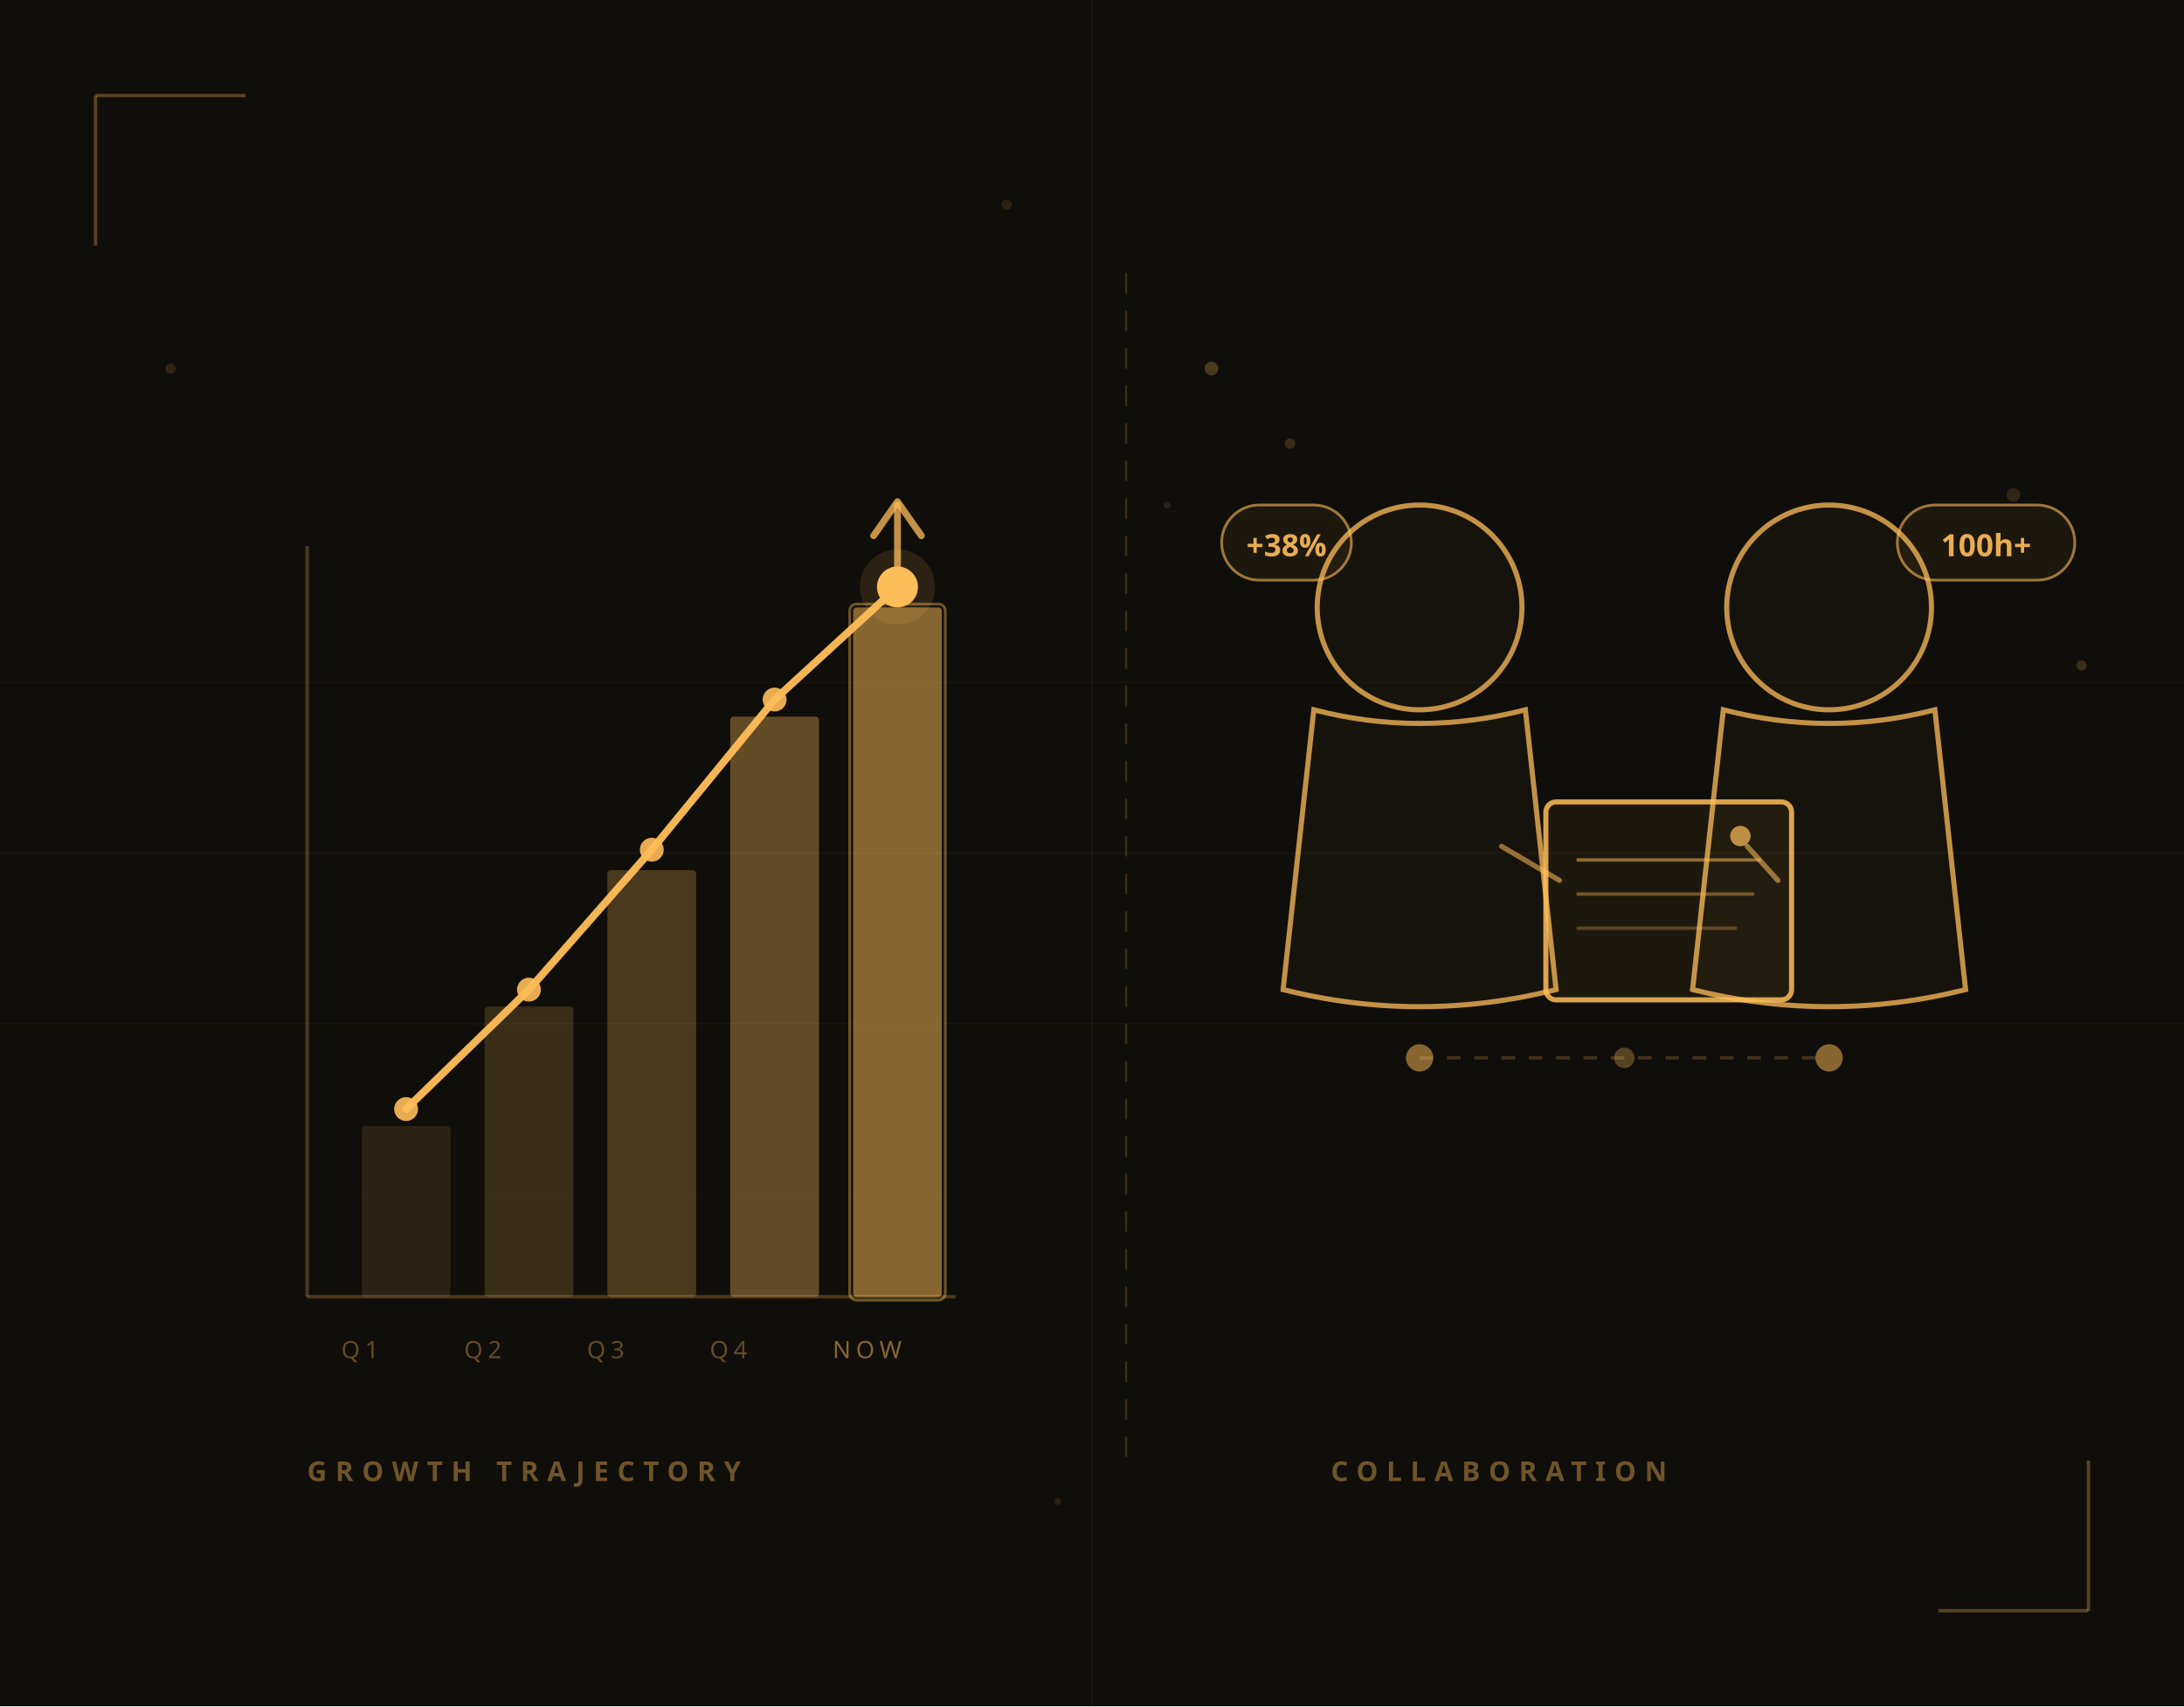
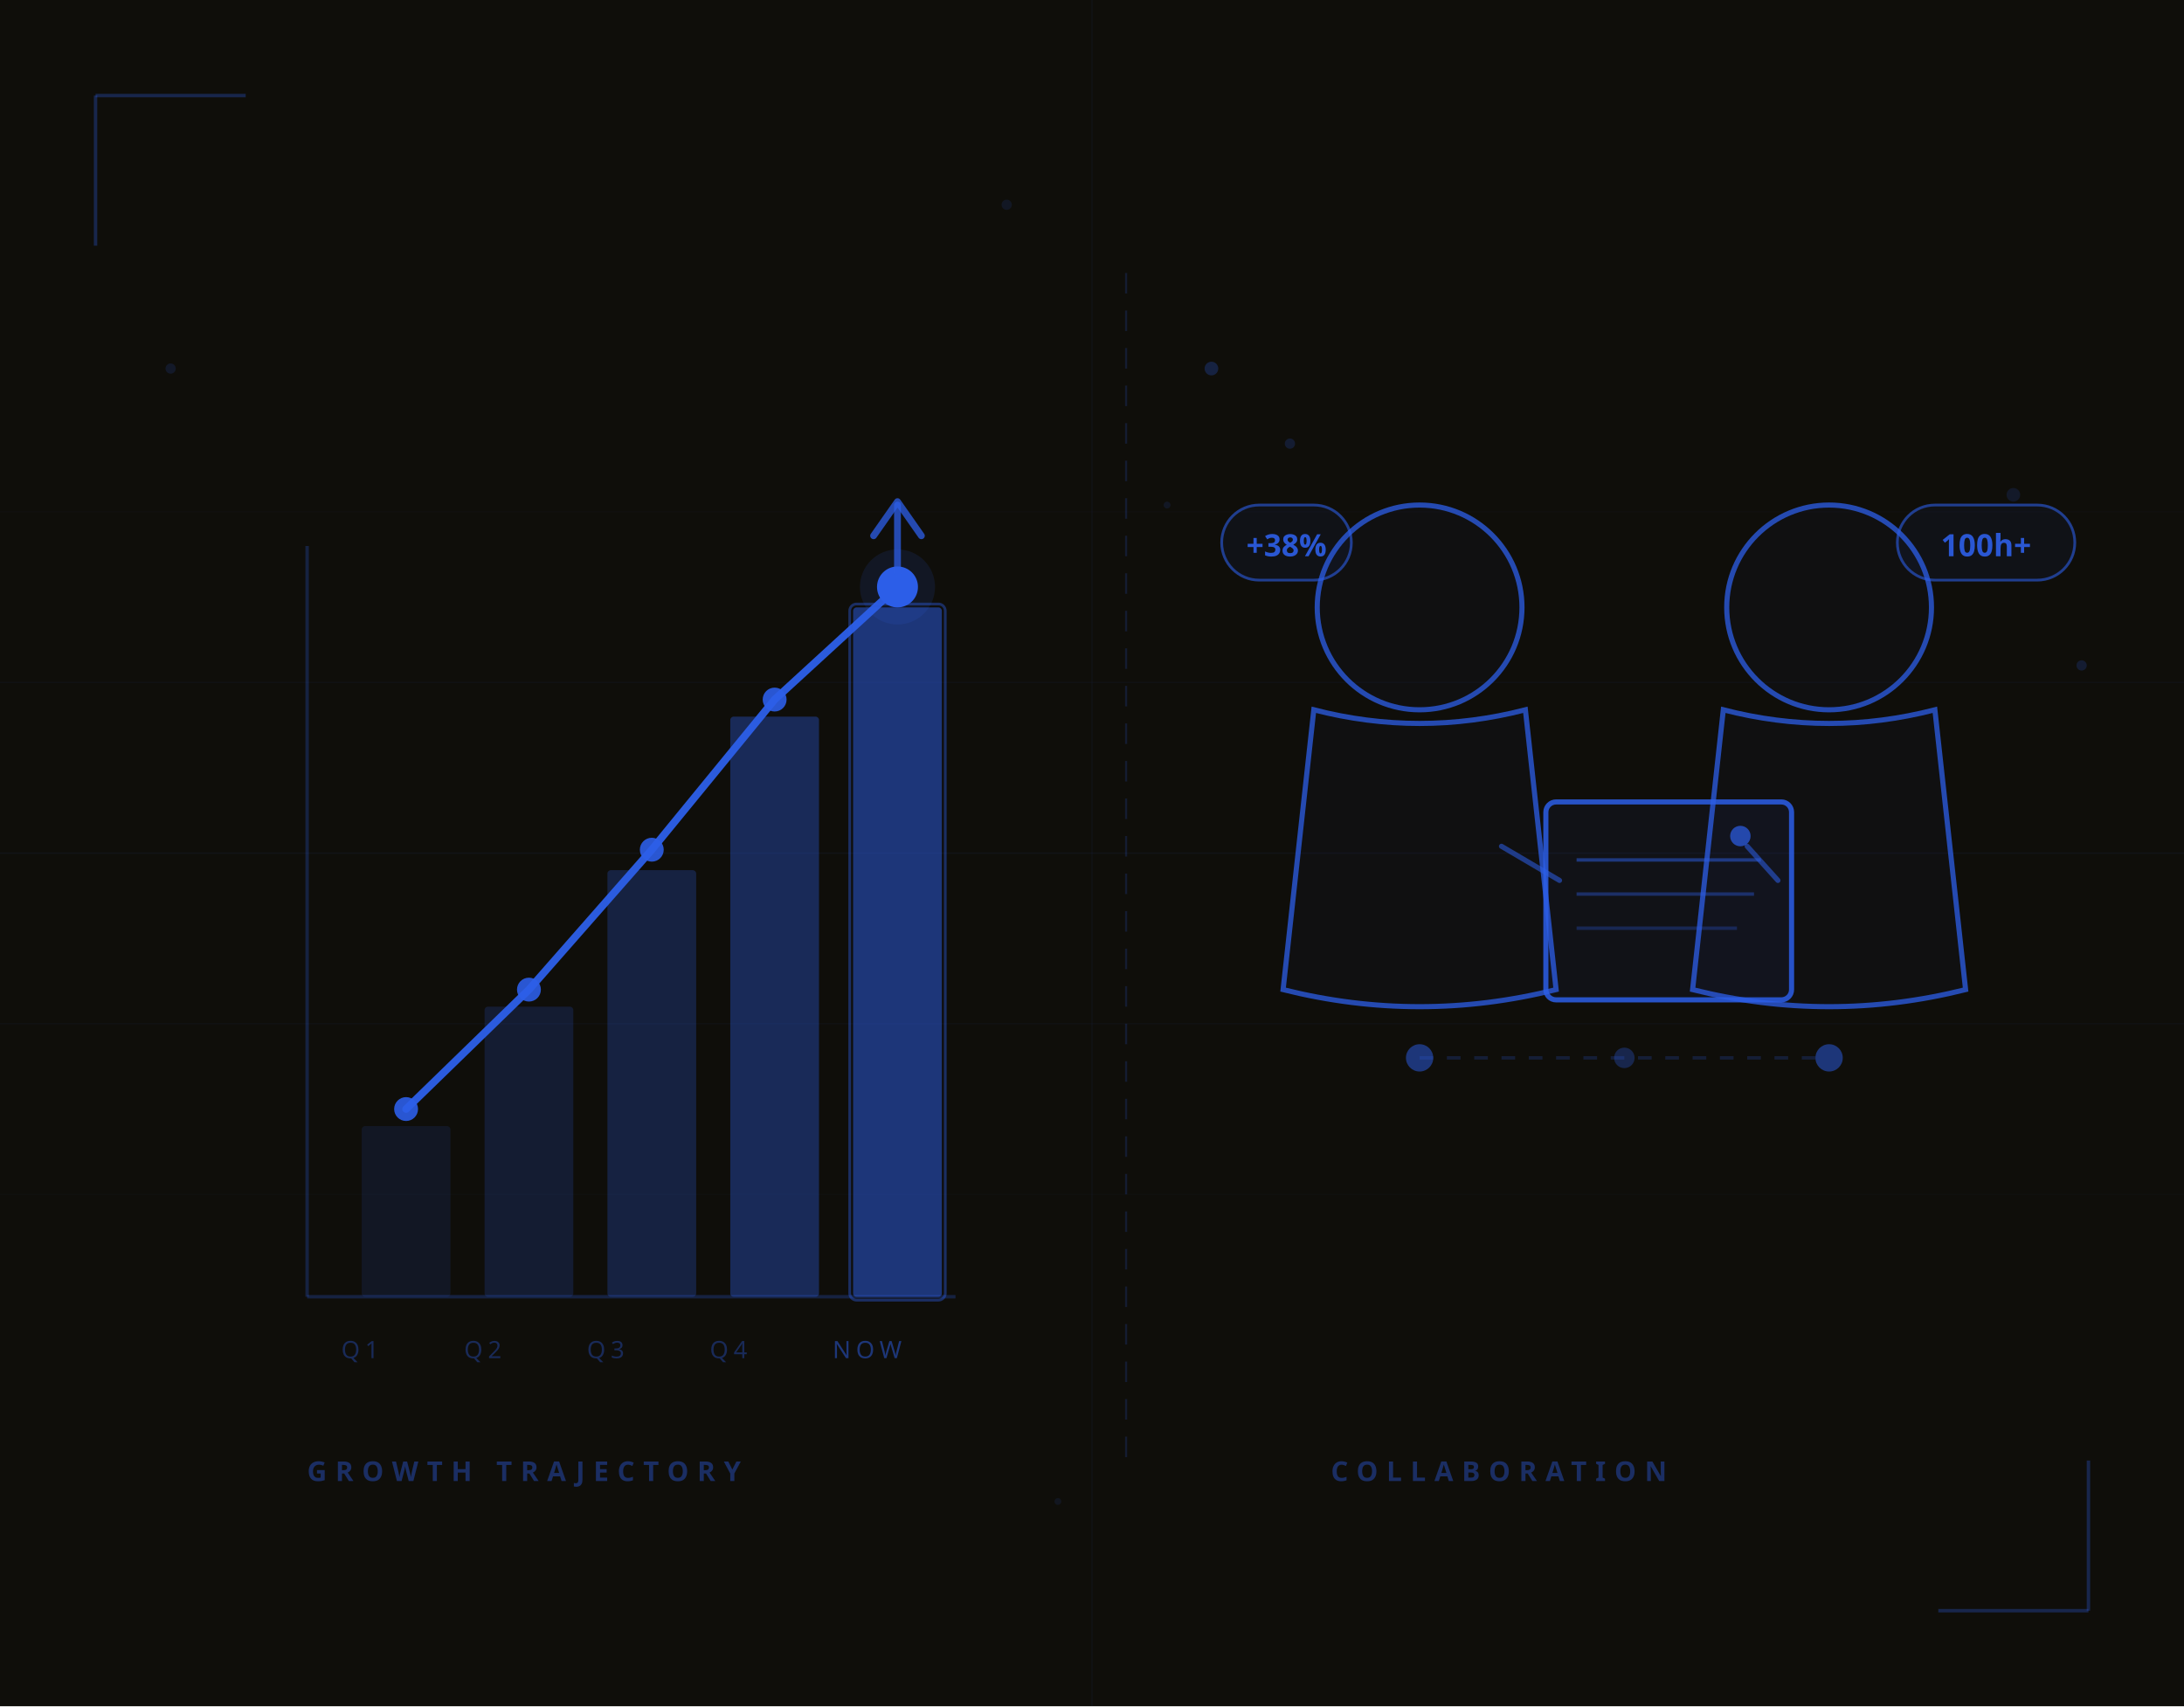
<svg xmlns="http://www.w3.org/2000/svg" viewBox="0 0 640 500" fill="none">
  <rect width="640" height="500" fill="#0F0E0A" />
-   <line x1="0" y1="250" x2="640" y2="250" stroke="#FFBD59" stroke-width="0.4" opacity="0.06" />
-   <line x1="0" y1="200" x2="640" y2="200" stroke="#FFBD59" stroke-width="0.4" opacity="0.04" />
-   <line x1="0" y1="300" x2="640" y2="300" stroke="#FFBD59" stroke-width="0.4" opacity="0.04" />
-   <line x1="0" y1="150" x2="640" y2="150" stroke="#FFBD59" stroke-width="0.3" opacity="0.025" />
-   <line x1="0" y1="350" x2="640" y2="350" stroke="#FFBD59" stroke-width="0.3" opacity="0.025" />
-   <line x1="320" y1="0" x2="320" y2="500" stroke="#FFBD59" stroke-width="0.4" opacity="0.05" />
-   <line x1="90" y1="380" x2="280" y2="380" stroke="#FFBD59" stroke-width="1" opacity="0.25" />
-   <line x1="90" y1="380" x2="90" y2="160" stroke="#FFBD59" stroke-width="1" opacity="0.25" />
-   <rect x="106" y="330" width="26" height="50" fill="#FFBD59" opacity="0.12" rx="1" />
-   <rect x="142" y="295" width="26" height="85" fill="#FFBD59" opacity="0.18" rx="1" />
-   <rect x="178" y="255" width="26" height="125" fill="#FFBD59" opacity="0.25" rx="1" />
-   <rect x="214" y="210" width="26" height="170" fill="#FFBD59" opacity="0.35" rx="1" />
-   <rect x="250" y="178" width="26" height="202" fill="#FFBD59" opacity="0.5" rx="1" />
-   <rect x="249" y="177" width="28" height="204" fill="none" stroke="#FFBD59" stroke-width="0.8" opacity="0.4" rx="2" />
-   <polyline points="119,325 155,290 191,249 227,205 263,172" stroke="#FFBD59" stroke-width="2.2" fill="none" opacity="0.95" stroke-linecap="round" stroke-linejoin="round" />
-   <circle cx="119" cy="325" r="3.5" fill="#FFBD59" opacity="0.9" />
-   <circle cx="155" cy="290" r="3.5" fill="#FFBD59" opacity="0.9" />
-   <circle cx="191" cy="249" r="3.5" fill="#FFBD59" opacity="0.9" />
-   <circle cx="227" cy="205" r="3.5" fill="#FFBD59" opacity="0.9" />
-   <circle cx="263" cy="172" r="6" fill="#FFBD59" opacity="1" />
-   <circle cx="263" cy="172" r="11" fill="#FFBD59" opacity="0.12" />
-   <line x1="263" y1="148" x2="263" y2="168" stroke="#FFBD59" stroke-width="2" opacity="0.75" stroke-linecap="round" />
-   <polyline points="256,157 263,147 270,157" stroke="#FFBD59" stroke-width="2" fill="none" opacity="0.75" stroke-linecap="round" stroke-linejoin="round" />
-   <text x="100" y="398" font-family="'DM Sans',sans-serif" font-size="7" fill="#FFBD59" opacity="0.35" letter-spacing="1.5">Q1</text>
-   <text x="136" y="398" font-family="'DM Sans',sans-serif" font-size="7" fill="#FFBD59" opacity="0.35" letter-spacing="1.5">Q2</text>
-   <text x="172" y="398" font-family="'DM Sans',sans-serif" font-size="7" fill="#FFBD59" opacity="0.35" letter-spacing="1.5">Q3</text>
-   <text x="208" y="398" font-family="'DM Sans',sans-serif" font-size="7" fill="#FFBD59" opacity="0.35" letter-spacing="1.5">Q4</text>
-   <text x="244" y="398" font-family="'DM Sans',sans-serif" font-size="7" fill="#FFBD59" opacity="0.5" letter-spacing="1.5">NOW</text>
-   <text x="90" y="434" font-family="'DM Sans',sans-serif" font-size="8" font-weight="700" letter-spacing="2.5" fill="#FFBD59" opacity="0.4">GROWTH TRAJECTORY</text>
-   <line x1="330" y1="80" x2="330" y2="430" stroke="#FFBD59" stroke-width="0.6" opacity="0.18" stroke-dasharray="6,5" />
-   <circle cx="416" cy="178" r="30" stroke="#FFBD59" stroke-width="1.5" fill="rgba(255,189,89,0.04)" opacity="0.75" />
-   <path d="M385,208 Q416,216 447,208 L456,290 Q416,300 376,290 Z" stroke="#FFBD59" stroke-width="1.5" fill="rgba(255,189,89,0.04)" opacity="0.75" />
-   <circle cx="536" cy="178" r="30" stroke="#FFBD59" stroke-width="1.5" fill="rgba(255,189,89,0.04)" opacity="0.75" />
-   <path d="M505,208 Q536,216 567,208 L576,290 Q536,300 496,290 Z" stroke="#FFBD59" stroke-width="1.5" fill="rgba(255,189,89,0.04)" opacity="0.75" />
-   <rect x="453" y="235" width="72" height="58" rx="3" stroke="#FFBD59" stroke-width="1.5" fill="rgba(255,189,89,0.07)" opacity="0.85" />
-   <line x1="462" y1="252" x2="516" y2="252" stroke="#FFBD59" stroke-width="1" opacity="0.5" />
-   <line x1="462" y1="262" x2="514" y2="262" stroke="#FFBD59" stroke-width="1" opacity="0.38" />
-   <line x1="462" y1="272" x2="509" y2="272" stroke="#FFBD59" stroke-width="1" opacity="0.28" />
-   <circle cx="510" cy="245" r="3" fill="#FFBD59" opacity="0.7" />
-   <line x1="440" y1="248" x2="457" y2="258" stroke="#FFBD59" stroke-width="1.5" opacity="0.55" stroke-linecap="round" />
-   <line x1="512" y1="248" x2="521" y2="258" stroke="#FFBD59" stroke-width="1.5" opacity="0.55" stroke-linecap="round" />
-   <line x1="416" y1="310" x2="536" y2="310" stroke="#FFBD59" stroke-width="1" opacity="0.2" stroke-dasharray="4,4" />
-   <circle cx="416" cy="310" r="4" fill="#FFBD59" opacity="0.5" />
-   <circle cx="476" cy="310" r="3" fill="#FFBD59" opacity="0.3" />
-   <circle cx="536" cy="310" r="4" fill="#FFBD59" opacity="0.5" />
-   <rect x="358" y="148" width="38" height="22" rx="11" fill="rgba(255,189,89,0.1)" stroke="#FFBD59" stroke-width="0.8" opacity="0.6" />
-   <text x="377" y="163" font-family="'DM Sans',sans-serif" font-size="9" font-weight="700" fill="#FFBD59" opacity="0.9" text-anchor="middle">+38%</text>
-   <rect x="556" y="148" width="52" height="22" rx="11" fill="rgba(255,189,89,0.1)" stroke="#FFBD59" stroke-width="0.8" opacity="0.6" />
-   <text x="582" y="163" font-family="'DM Sans',sans-serif" font-size="9" font-weight="700" fill="#FFBD59" opacity="0.9" text-anchor="middle">100h+</text>
-   <text x="390" y="434" font-family="'DM Sans',sans-serif" font-size="8" font-weight="700" letter-spacing="2.5" fill="#FFBD59" opacity="0.4">COLLABORATION</text>
-   <line x1="28" y1="28" x2="72" y2="28" stroke="#FFBD59" stroke-width="1" opacity="0.3" />
-   <line x1="28" y1="28" x2="28" y2="72" stroke="#FFBD59" stroke-width="1" opacity="0.3" />
-   <line x1="568" y1="472" x2="612" y2="472" stroke="#FFBD59" stroke-width="1" opacity="0.3" />
-   <line x1="612" y1="428" x2="612" y2="472" stroke="#FFBD59" stroke-width="1" opacity="0.3" />
-   <circle cx="355" cy="108" r="2" fill="#FFBD59" opacity="0.25" />
-   <circle cx="378" cy="130" r="1.5" fill="#FFBD59" opacity="0.18" />
-   <circle cx="342" cy="148" r="1" fill="#FFBD59" opacity="0.12" />
-   <circle cx="610" cy="195" r="1.5" fill="#FFBD59" opacity="0.18" />
-   <circle cx="590" cy="145" r="2" fill="#FFBD59" opacity="0.14" />
-   <circle cx="50" cy="108" r="1.5" fill="#FFBD59" opacity="0.14" />
-   <circle cx="295" cy="60" r="1.5" fill="#FFBD59" opacity="0.12" />
-   <circle cx="310" cy="440" r="1" fill="#FFBD59" opacity="0.1" />
+   <line x1="0" y1="250" x2="640" y2="250" stroke="#2C5EE8" stroke-width="0.4" opacity="0.06" />
+   <line x1="0" y1="200" x2="640" y2="200" stroke="#2C5EE8" stroke-width="0.4" opacity="0.04" />
+   <line x1="0" y1="300" x2="640" y2="300" stroke="#2C5EE8" stroke-width="0.4" opacity="0.04" />
+   <line x1="0" y1="150" x2="640" y2="150" stroke="#2C5EE8" stroke-width="0.3" opacity="0.025" />
+   <line x1="0" y1="350" x2="640" y2="350" stroke="#2C5EE8" stroke-width="0.3" opacity="0.025" />
+   <line x1="320" y1="0" x2="320" y2="500" stroke="#2C5EE8" stroke-width="0.4" opacity="0.05" />
+   <line x1="90" y1="380" x2="280" y2="380" stroke="#2C5EE8" stroke-width="1" opacity="0.25" />
+   <line x1="90" y1="380" x2="90" y2="160" stroke="#2C5EE8" stroke-width="1" opacity="0.25" />
+   <rect x="106" y="330" width="26" height="50" fill="#2C5EE8" opacity="0.12" rx="1" />
+   <rect x="142" y="295" width="26" height="85" fill="#2C5EE8" opacity="0.18" rx="1" />
+   <rect x="178" y="255" width="26" height="125" fill="#2C5EE8" opacity="0.25" rx="1" />
+   <rect x="214" y="210" width="26" height="170" fill="#2C5EE8" opacity="0.35" rx="1" />
+   <rect x="250" y="178" width="26" height="202" fill="#2C5EE8" opacity="0.5" rx="1" />
+   <rect x="249" y="177" width="28" height="204" fill="none" stroke="#2C5EE8" stroke-width="0.8" opacity="0.4" rx="2" />
+   <polyline points="119,325 155,290 191,249 227,205 263,172" stroke="#2C5EE8" stroke-width="2.2" fill="none" opacity="0.95" stroke-linecap="round" stroke-linejoin="round" />
+   <circle cx="119" cy="325" r="3.5" fill="#2C5EE8" opacity="0.9" />
+   <circle cx="155" cy="290" r="3.5" fill="#2C5EE8" opacity="0.9" />
+   <circle cx="191" cy="249" r="3.5" fill="#2C5EE8" opacity="0.9" />
+   <circle cx="227" cy="205" r="3.5" fill="#2C5EE8" opacity="0.9" />
+   <circle cx="263" cy="172" r="6" fill="#2C5EE8" opacity="1" />
+   <circle cx="263" cy="172" r="11" fill="#2C5EE8" opacity="0.12" />
+   <line x1="263" y1="148" x2="263" y2="168" stroke="#2C5EE8" stroke-width="2" opacity="0.75" stroke-linecap="round" />
+   <polyline points="256,157 263,147 270,157" stroke="#2C5EE8" stroke-width="2" fill="none" opacity="0.75" stroke-linecap="round" stroke-linejoin="round" />
+   <text x="100" y="398" font-family="'DM Sans',sans-serif" font-size="7" fill="#2C5EE8" opacity="0.35" letter-spacing="1.5">Q1</text>
+   <text x="136" y="398" font-family="'DM Sans',sans-serif" font-size="7" fill="#2C5EE8" opacity="0.35" letter-spacing="1.5">Q2</text>
+   <text x="172" y="398" font-family="'DM Sans',sans-serif" font-size="7" fill="#2C5EE8" opacity="0.35" letter-spacing="1.5">Q3</text>
+   <text x="208" y="398" font-family="'DM Sans',sans-serif" font-size="7" fill="#2C5EE8" opacity="0.35" letter-spacing="1.5">Q4</text>
+   <text x="244" y="398" font-family="'DM Sans',sans-serif" font-size="7" fill="#2C5EE8" opacity="0.5" letter-spacing="1.5">NOW</text>
+   <text x="90" y="434" font-family="'DM Sans',sans-serif" font-size="8" font-weight="700" letter-spacing="2.5" fill="#2C5EE8" opacity="0.4">GROWTH TRAJECTORY</text>
+   <line x1="330" y1="80" x2="330" y2="430" stroke="#2C5EE8" stroke-width="0.6" opacity="0.18" stroke-dasharray="6,5" />
+   <circle cx="416" cy="178" r="30" stroke="#2C5EE8" stroke-width="1.5" fill="rgba(44,94,232,0.04)" opacity="0.75" />
+   <path d="M385,208 Q416,216 447,208 L456,290 Q416,300 376,290 Z" stroke="#2C5EE8" stroke-width="1.5" fill="rgba(44,94,232,0.04)" opacity="0.75" />
+   <circle cx="536" cy="178" r="30" stroke="#2C5EE8" stroke-width="1.5" fill="rgba(44,94,232,0.04)" opacity="0.75" />
+   <path d="M505,208 Q536,216 567,208 L576,290 Q536,300 496,290 Z" stroke="#2C5EE8" stroke-width="1.5" fill="rgba(44,94,232,0.04)" opacity="0.75" />
+   <rect x="453" y="235" width="72" height="58" rx="3" stroke="#2C5EE8" stroke-width="1.5" fill="rgba(44,94,232,0.07)" opacity="0.85" />
+   <line x1="462" y1="252" x2="516" y2="252" stroke="#2C5EE8" stroke-width="1" opacity="0.5" />
+   <line x1="462" y1="262" x2="514" y2="262" stroke="#2C5EE8" stroke-width="1" opacity="0.38" />
+   <line x1="462" y1="272" x2="509" y2="272" stroke="#2C5EE8" stroke-width="1" opacity="0.28" />
+   <circle cx="510" cy="245" r="3" fill="#2C5EE8" opacity="0.7" />
+   <line x1="440" y1="248" x2="457" y2="258" stroke="#2C5EE8" stroke-width="1.5" opacity="0.55" stroke-linecap="round" />
+   <line x1="512" y1="248" x2="521" y2="258" stroke="#2C5EE8" stroke-width="1.5" opacity="0.55" stroke-linecap="round" />
+   <line x1="416" y1="310" x2="536" y2="310" stroke="#2C5EE8" stroke-width="1" opacity="0.2" stroke-dasharray="4,4" />
+   <circle cx="416" cy="310" r="4" fill="#2C5EE8" opacity="0.5" />
+   <circle cx="476" cy="310" r="3" fill="#2C5EE8" opacity="0.3" />
+   <circle cx="536" cy="310" r="4" fill="#2C5EE8" opacity="0.5" />
+   <rect x="358" y="148" width="38" height="22" rx="11" fill="rgba(44,94,232,0.1)" stroke="#2C5EE8" stroke-width="0.8" opacity="0.6" />
+   <text x="377" y="163" font-family="'DM Sans',sans-serif" font-size="9" font-weight="700" fill="#2C5EE8" opacity="0.9" text-anchor="middle">+38%</text>
+   <rect x="556" y="148" width="52" height="22" rx="11" fill="rgba(44,94,232,0.1)" stroke="#2C5EE8" stroke-width="0.8" opacity="0.6" />
+   <text x="582" y="163" font-family="'DM Sans',sans-serif" font-size="9" font-weight="700" fill="#2C5EE8" opacity="0.9" text-anchor="middle">100h+</text>
+   <text x="390" y="434" font-family="'DM Sans',sans-serif" font-size="8" font-weight="700" letter-spacing="2.5" fill="#2C5EE8" opacity="0.4">COLLABORATION</text>
+   <line x1="28" y1="28" x2="72" y2="28" stroke="#2C5EE8" stroke-width="1" opacity="0.3" />
+   <line x1="28" y1="28" x2="28" y2="72" stroke="#2C5EE8" stroke-width="1" opacity="0.3" />
+   <line x1="568" y1="472" x2="612" y2="472" stroke="#2C5EE8" stroke-width="1" opacity="0.3" />
+   <line x1="612" y1="428" x2="612" y2="472" stroke="#2C5EE8" stroke-width="1" opacity="0.3" />
+   <circle cx="355" cy="108" r="2" fill="#2C5EE8" opacity="0.25" />
+   <circle cx="378" cy="130" r="1.5" fill="#2C5EE8" opacity="0.18" />
+   <circle cx="342" cy="148" r="1" fill="#2C5EE8" opacity="0.12" />
+   <circle cx="610" cy="195" r="1.5" fill="#2C5EE8" opacity="0.18" />
+   <circle cx="590" cy="145" r="2" fill="#2C5EE8" opacity="0.14" />
+   <circle cx="50" cy="108" r="1.5" fill="#2C5EE8" opacity="0.14" />
+   <circle cx="295" cy="60" r="1.5" fill="#2C5EE8" opacity="0.12" />
+   <circle cx="310" cy="440" r="1" fill="#2C5EE8" opacity="0.1" />
</svg>
